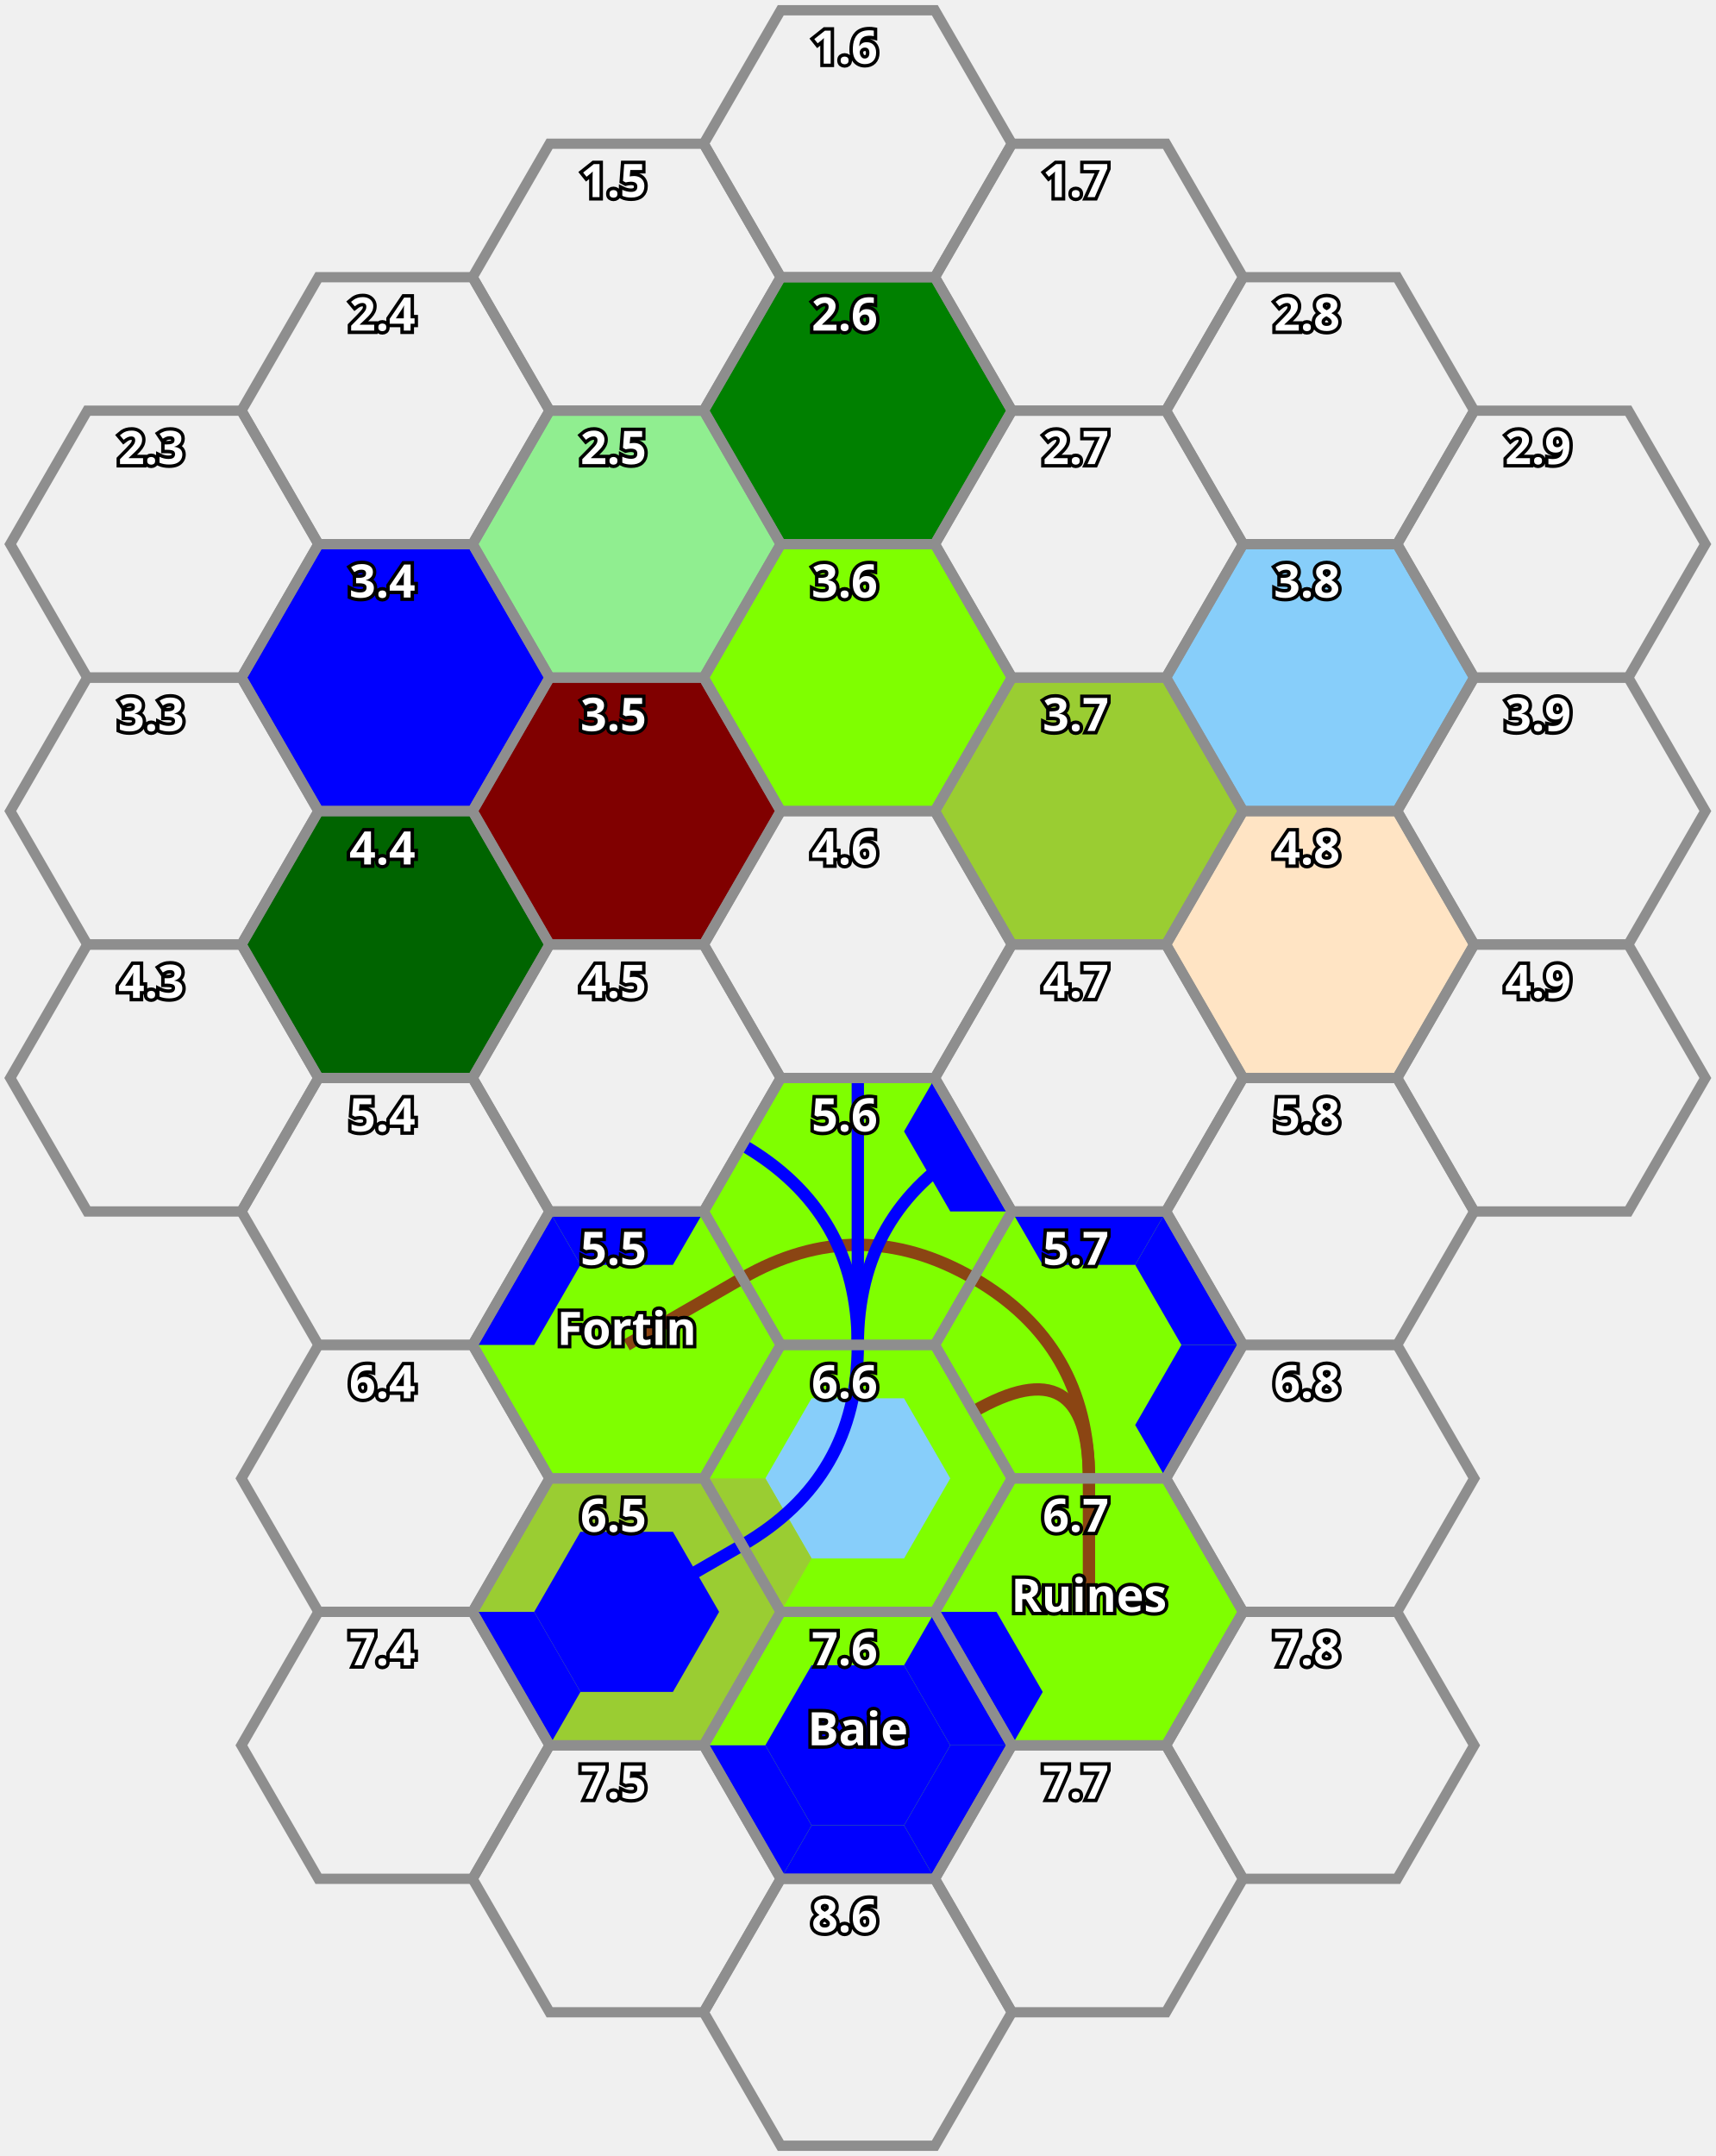
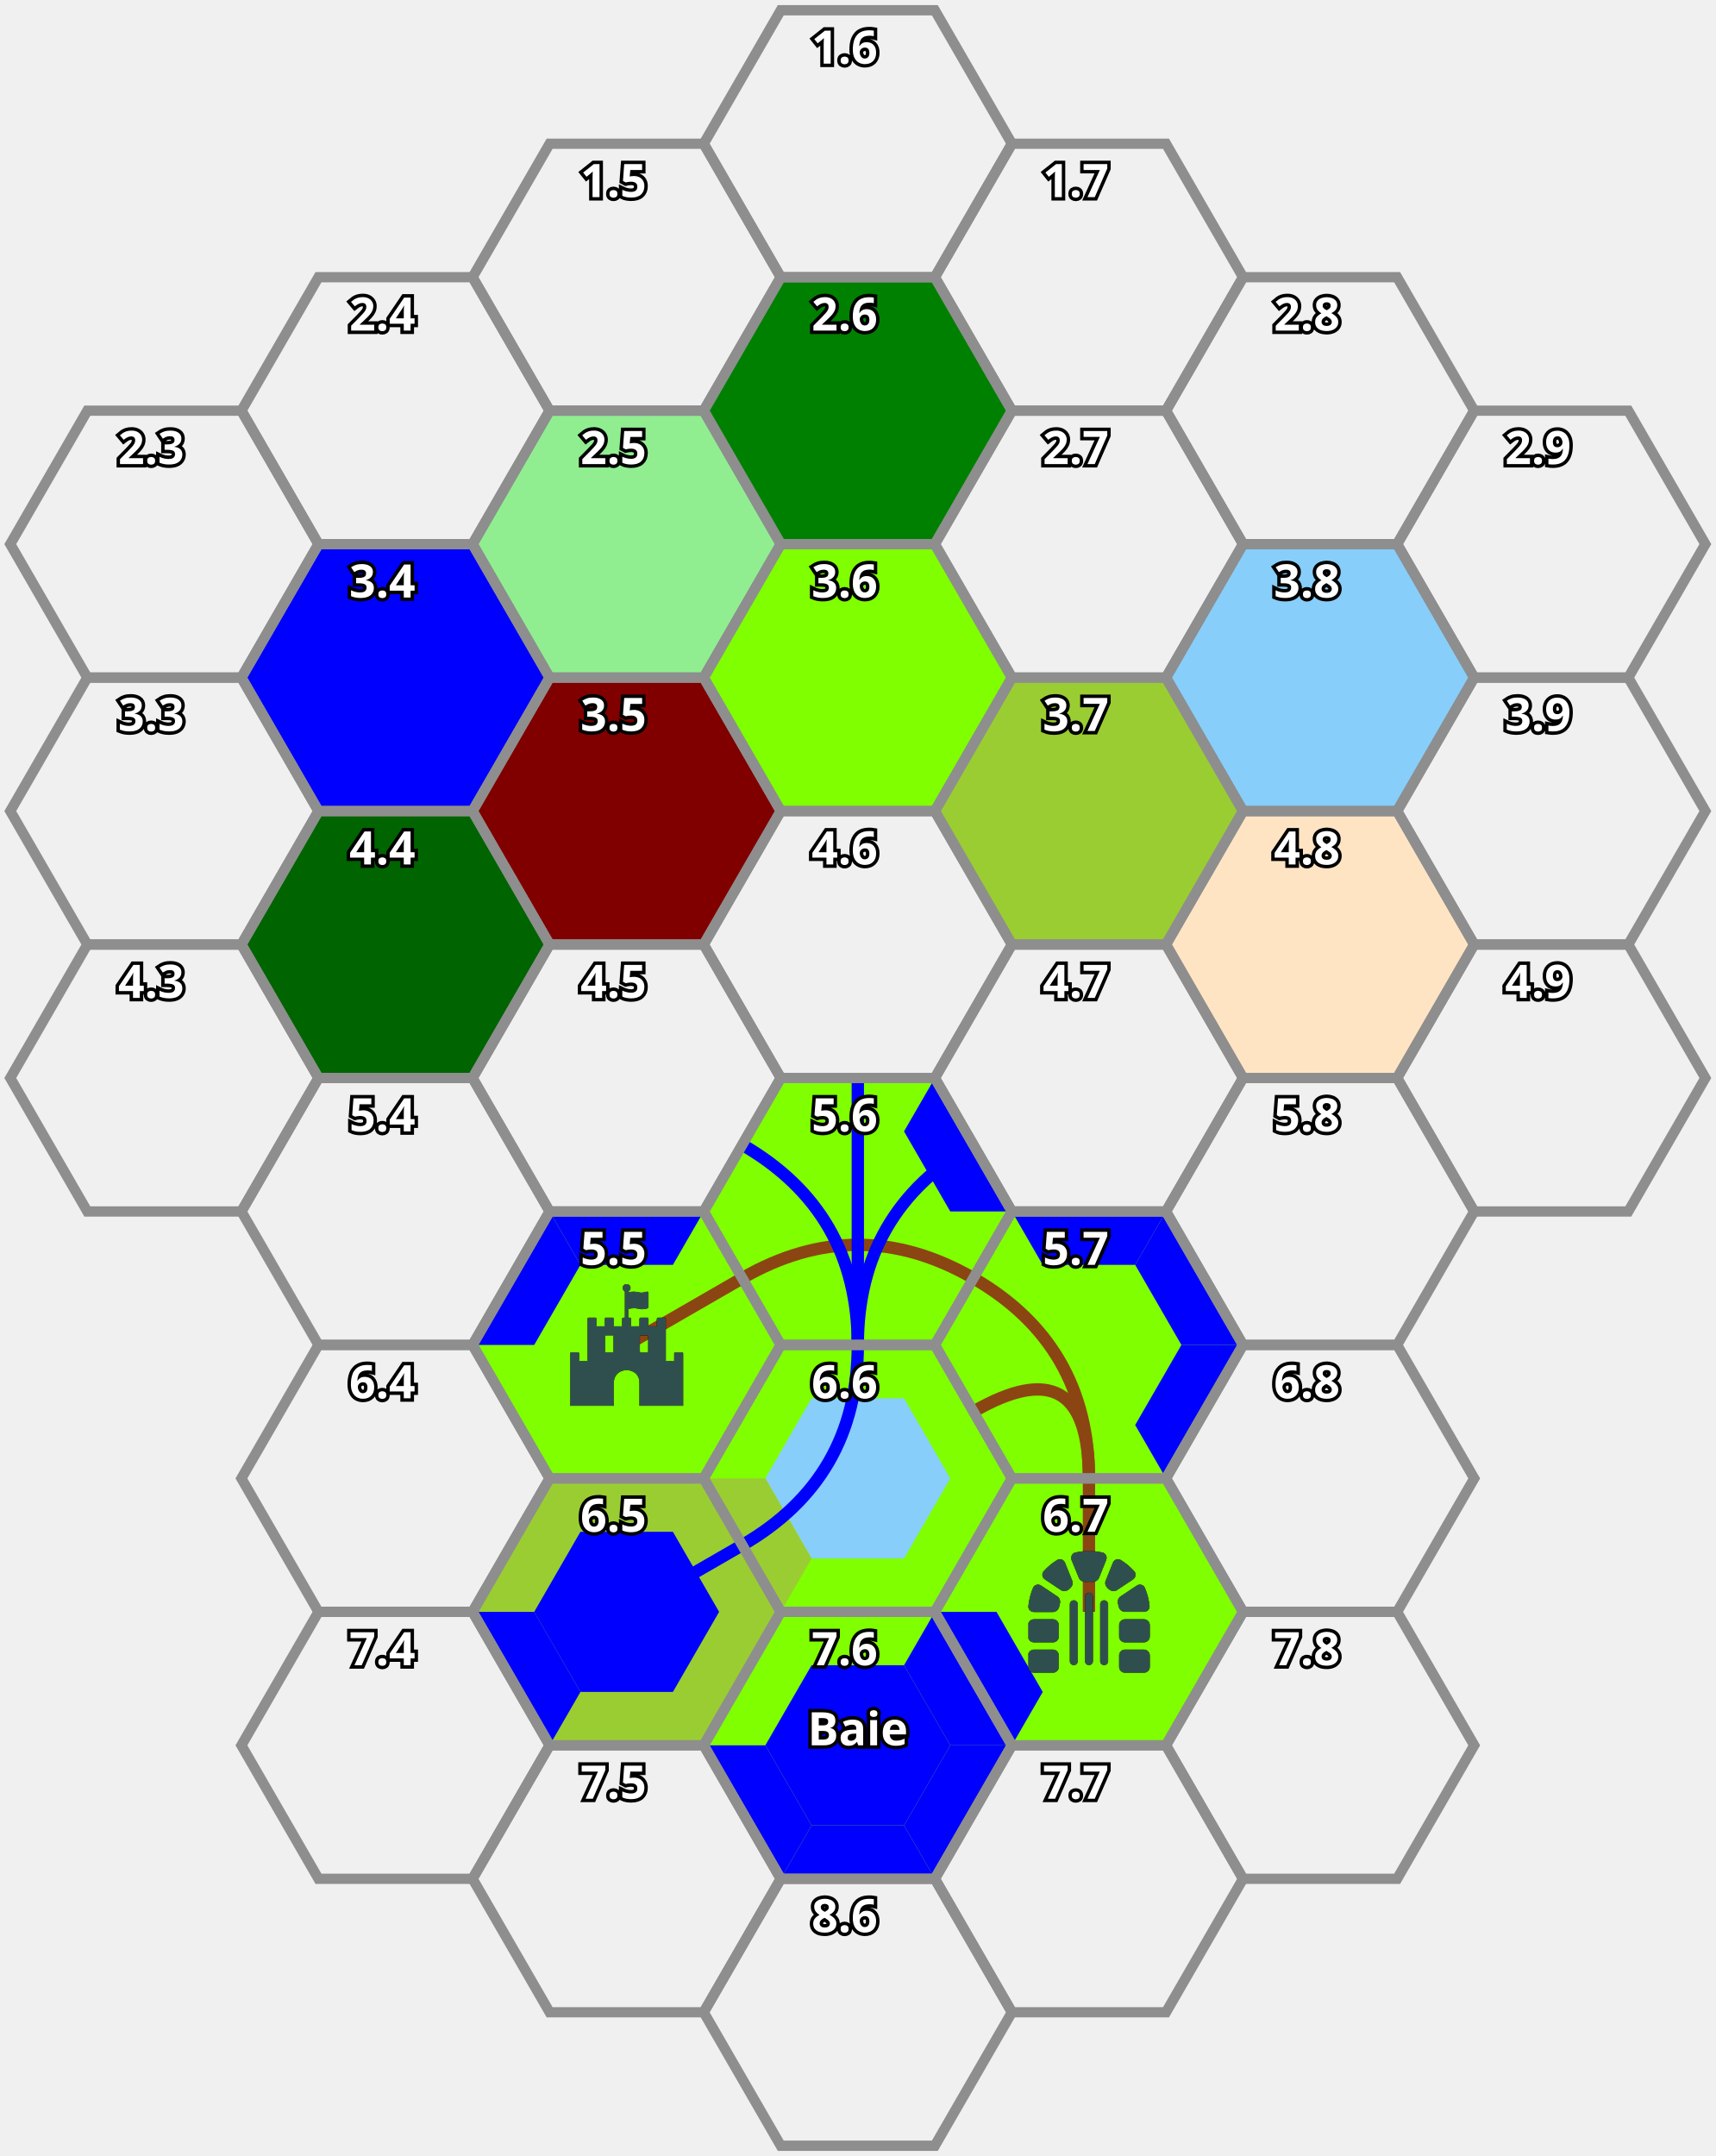
- <svg xmlns="http://www.w3.org/2000/svg" viewBox="343.333 79.936 1113.333 1398.974" data-name="Layer 1" id="Layer_1">
+ <svg xmlns="http://www.w3.org/2000/svg" xmlns:xlink="http://www.w3.org/1999/xlink" viewBox="343.333 79.936 1113.333 1398.974" data-name="Layer 1" id="Layer_1">
  <style type="text/css">
        polygon {
            fill: none;
            stroke-width: 6.667;
        }

        text {
            font-size: 250.0%;
            font-family: PTSans-NarrowBold, PT Sans Narrow;
            font-weight: 600;
            paint-order: stroke;
            stroke: black;
            fill: white;
            stroke-width: 4.444;
        }

        .path {
            fill: transparent;
            stroke-width: 8;
        }


        .roads {
            stroke: saddlebrown;
        }

        .rivers {
            stroke: blue;
        }

        .grid {
            stroke: #8E8E8E;
            stroke-miterlimit: 10;
        }

        .number {}

        .alt_text {}

        .icon {
            paint-order: stroke;
            stroke: black;
            fill: darkslategrey;
            stroke-width: 2;
        }


        .plains {
            fill: lightgreen;
        }

        .light_wood {
            fill: green;
        }

        .heavy_woods {
            fill: darkgreen;
        }

        .grassland {
            fill: chartreuse;
        }

        .mountains {
            fill: maroon;
        }

        .hills {
            fill: bisque;
        }

        .sea {
            fill: blue;
        }


        .lake {
            fill: lightskyblue;
        }


        .marsh {
            fill: yellowgreen;
        }


        .desert {
            fill: lightyellow;
        }

        .unknown {
            fill: gray;
        }

        .zone {
            stroke-dasharray: 15;
            stroke-linejoin: round;
            stroke-linecap: round;
        }

        .zone.secured {
            stroke: green;
        }

        
    </style>
  <defs>
-         
-     </defs>
+     <svg id="ruines" class="icon ruines">
+       <path d="M336.6 156.5C327.3 148.1 322.6 136.5 327.1 125.3L357.6 49.18C362.7 36.27 377.8 30.36 389.7 37.63C410.9 50.63 430 66.62 446.5 85.02C455.7 95.21 452.9 110.9 441.5 118.5L373.9 163.5C363.6 170.4 349.8 168.1 340.5 159.9C339.2 158.7 337.9 157.6 336.6 156.5H336.6zM297.7 112.6C293.2 123.1 280.9 129.8 268.7 128.6C264.6 128.2 260.3 128 256 128C251.7 128 247.4 128.2 243.3 128.6C231.1 129.8 218.8 123.1 214.3 112.6L183.1 36.82C178.8 24.02 185.5 9.433 198.1 6.374C217.3 2.203 236.4 0 256 0C275.6 0 294.7 2.203 313 6.374C326.5 9.433 333.2 24.02 328 36.82L297.7 112.6zM122.3 37.63C134.2 30.36 149.3 36.27 154.4 49.18L184.9 125.3C189.4 136.5 184.7 148.1 175.4 156.5C174.1 157.6 172.8 158.7 171.5 159.9C162.2 168.1 148.4 170.4 138.1 163.5L70.52 118.5C59.13 110.9 56.32 95.21 65.46 85.02C81.99 66.62 101.1 50.63 122.3 37.63H122.3zM379.5 222.1C376.3 210.7 379.7 198.1 389.5 191.6L458.1 145.8C469.7 138.1 485.6 141.9 491.2 154.7C501.6 178.8 508.4 204.8 510.9 232C512.1 245.2 501.3 255.1 488 255.1H408C394.7 255.1 384.2 245.2 381.8 232.1C381.1 228.7 380.4 225.4 379.5 222.1V222.1zM122.5 191.6C132.3 198.1 135.7 210.7 132.5 222.1C131.6 225.4 130.9 228.7 130.2 232.1C127.8 245.2 117.3 256 104 256H24C10.75 256-.118 245.2 1.107 232C3.636 204.8 10.43 178.8 20.82 154.7C26.36 141.9 42.26 138.1 53.91 145.8L122.5 191.6zM104 288C117.3 288 128 298.7 128 312V360C128 373.3 117.3 384 104 384H24C10.75 384 0 373.3 0 360V312C0 298.7 10.75 288 24 288H104zM488 288C501.3 288 512 298.7 512 312V360C512 373.3 501.3 384 488 384H408C394.7 384 384 373.3 384 360V312C384 298.7 394.7 288 408 288H488zM104 416C117.3 416 128 426.7 128 440V488C128 501.3 117.3 512 104 512H24C10.75 512 0 501.3 0 488V440C0 426.7 10.75 416 24 416H104zM488 416C501.3 416 512 426.7 512 440V488C512 501.3 501.3 512 488 512H408C394.7 512 384 501.3 384 488V440C384 426.7 394.7 416 408 416H488zM272 464C272 472.8 264.8 480 256 480C247.2 480 240 472.8 240 464V192C240 183.2 247.2 176 256 176C264.8 176 272 183.2 272 192V464zM208 464C208 472.8 200.8 480 192 480C183.2 480 176 472.8 176 464V224C176 215.2 183.2 208 192 208C200.8 208 208 215.2 208 224V464zM336 464C336 472.8 328.8 480 320 480C311.2 480 304 472.8 304 464V224C304 215.2 311.2 208 320 208C328.8 208 336 215.2 336 224V464z" />
+     </svg>
+     <svg id="fortin" class="icon fortin">
+       <path d="M489.2 287.9h-27.4c-2.6 0-4.6 2-4.6 4.6v32h-36.6V146.2c0-2.6-2-4.6-4.6-4.6h-27.4c-2.6 0-4.6 2-4.6 4.6v32h-36.6v-32c0-2.6-2-4.6-4.6-4.6h-27.4c-2.6 0-4.6 2-4.6 4.6v32h-36.6v-32c0-6-8-4.6-11.7-4.6v-38c8.3-2 17.1-3.4 25.7-3.4 10.9 0 20.9 4.3 31.4 4.3 4.6 0 27.7-1.1 27.7-8v-60c0-2.6-2-4.6-4.6-4.6-5.1 0-15.1 4.3-24 4.3-9.7 0-20.9-4.3-32.6-4.3-8 0-16 1.1-23.7 2.9v-4.9c5.4-2.6 9.1-8.3 9.1-14.3 0-20.7-31.4-20.8-31.4 0 0 6 3.7 11.7 9.1 14.3v111.7c-3.7 0-11.7-1.4-11.7 4.6v32h-36.6v-32c0-2.6-2-4.6-4.6-4.6h-27.4c-2.6 0-4.6 2-4.6 4.6v32H128v-32c0-2.6-2-4.6-4.6-4.6H96c-2.6 0-4.6 2-4.6 4.6v178.3H54.8v-32c0-2.6-2-4.6-4.6-4.6H22.8c-2.6 0-4.6 2-4.6 4.6V512h182.9v-96c0-72.6 109.7-72.6 109.7 0v96h182.9V292.5c.1-2.6-1.9-4.6-4.5-4.6zm-288.1-4.5c0 2.6-2 4.6-4.6 4.6h-27.4c-2.6 0-4.6-2-4.6-4.6v-64c0-2.6 2-4.6 4.6-4.6h27.4c2.6 0 4.6 2 4.6 4.6v64zm146.4 0c0 2.6-2 4.6-4.6 4.6h-27.4c-2.6 0-4.6-2-4.6-4.6v-64c0-2.6 2-4.6 4.6-4.6h27.4c2.6 0 4.6 2 4.6 4.6v64z" />
+     </svg>
+   </defs>
  <polygon class="marsh" points="1150.0,606.218 1100.0,519.615 1000.0,519.615 950.0,606.218 1000.0,692.82 1100.0,692.82" />
  <polygon class="" points="1150.0,779.423 1100.0,692.82 1000.0,692.82 950.0,779.423 1000.0,866.025 1100.0,866.025" />
  <polygon class="" points="1450.0,606.218 1400.0,519.615 1300.0,519.615 1250.0,606.218 1300.0,692.82 1400.0,692.82" />
  <polygon class="" points="1450.0,779.423 1400.0,692.82 1300.0,692.82 1250.0,779.423 1300.0,866.025 1400.0,866.025" />
  <polygon class="" points="550.0,433.013 500.0,346.41 400.0,346.41 350.0,433.013 400.0,519.615 500.0,519.615" />
  <polygon class="" points="550.0,606.218 500.0,519.615 400.0,519.615 350.0,606.218 400.0,692.82 500.0,692.82" />
  <polygon class="plains" points="850.0,433.013 800.0,346.41 700.0,346.41 650.0,433.013 700.0,519.615 800.0,519.615" />
  <polygon class="mountains" points="850.0,606.218 800.0,519.615 700.0,519.615 650.0,606.218 700.0,692.82 800.0,692.82" />
  <polygon class="marsh" points="850.0,1125.833 800.0,1039.23 700.0,1039.23 650.0,1125.833 700.0,1212.436 800.0,1212.436" />
  <polygon class="sea" points="690.0,1125.833 720.0,1177.795 700.0,1212.436 650.0,1125.833" />
  <polygon class="sea" points="810.0,1125.833 780.0,1073.872 720.0,1073.872 690.0,1125.833 720.0,1177.795 780.0,1177.795" />
  <path d="M750.0 1125.833 Q 750.0 1125.833 824.998 1082.532" class="path rivers" />
  <polygon class="" points="850.0,1299.038 800.0,1212.436 700.0,1212.436 650.0,1299.038 700.0,1385.641 800.0,1385.641" />
  <polygon class="grassland" points="1150.0,1125.833 1100.0,1039.23 1000.0,1039.23 950.0,1125.833 1000.0,1212.436 1100.0,1212.436" />
  <polygon class="sea" points="990.0,1125.833 1020.0,1177.795 1000.0,1212.436 950.0,1125.833" />
  <path d="M1050.0 1039.23 Q 1050.0 1125.833 1050.0 1125.833" class="path roads" />
-   <text transform="translate(1050.0 1125.833)" text-anchor="middle" class="alt_text">Ruines</text>
+   <use xlink:href="#ruines" transform="translate(1010.635 1086.468) scale(0.1537687 0.1537687)" />
  <polygon class="" points="1150.0,1299.038 1100.0,1212.436 1000.0,1212.436 950.0,1299.038 1000.0,1385.641 1100.0,1385.641" />
  <polygon class="" points="1150.0,433.013 1100.0,346.41 1000.0,346.41 950.0,433.013 1000.0,519.615 1100.0,519.615" />
  <polygon class="" points="1450.0,433.013 1400.0,346.41 1300.0,346.41 1250.0,433.013 1300.0,519.615 1400.0,519.615" />
  <polygon class="" points="850.0,259.808 800.0,173.205 700.0,173.205 650.0,259.808 700.0,346.41 800.0,346.41" />
  <polygon class="" points="1150.0,259.808 1100.0,173.205 1000.0,173.205 950.0,259.808 1000.0,346.41 1100.0,346.41" />
  <polygon class="" points="850.0,779.423 800.0,692.82 700.0,692.82 650.0,779.423 700.0,866.025 800.0,866.025" />
  <polygon class="grassland" points="850.0,952.628 800.0,866.025 700.0,866.025 650.0,952.628 700.0,1039.23 800.0,1039.23" />
  <polygon class="sea" points="690.0,952.628 720.0,900.666 700.0,866.025 650.0,952.628" />
  <polygon class="sea" points="780.0,900.666 720.0,900.666 700.0,866.025 800.0,866.025" />
  <path d="M750.0 952.628 Q 750.0 952.628 824.998 909.327" class="path roads" />
-   <text transform="translate(750.0 952.6279)" text-anchor="middle" class="alt_text">Fortin</text>
+   <use xlink:href="#fortin" transform="translate(710.6352 913.2632) scale(0.1537687 0.1537687)" />
  <polygon class="grassland" points="1150.0,952.628 1100.0,866.025 1000.0,866.025 950.0,952.628 1000.0,1039.23 1100.0,1039.23" />
  <polygon class="sea" points="1110.0,952.628 1080.0,900.666 1100.0,866.025 1150.0,952.628" />
  <polygon class="sea" points="1080.0,900.666 1020.0,900.666 1000.0,866.025 1100.0,866.025" />
  <polygon class="sea" points="1110.0,952.628 1080.0,1004.589 1100.0,1039.23 1150.0,952.628" />
  <path d="M975.002 909.327 Q 1050.0 952.628 1050.0 1039.23" class="path roads" />
  <path d="M975.002 995.929 Q 1050.0 952.628 1050.0 1039.23" class="path roads" />
  <polygon class="" points="550.0,779.423 500.0,692.82 400.0,692.82 350.0,779.423 400.0,866.025 500.0,866.025" />
  <polygon class="grassland" points="1000.0,1212.436 950.0,1125.833 850.0,1125.833 800.0,1212.436 850.0,1299.038 950.0,1299.038" />
  <polygon class="sea" points="840.0,1212.436 870.0,1264.397 850.0,1299.038 800.0,1212.436" />
  <polygon class="sea" points="930.0,1264.397 870.0,1264.397 850.0,1299.038 950.0,1299.038" />
  <polygon class="sea" points="960.0,1212.436 930.0,1264.397 950.0,1299.038 1000.0,1212.436" />
  <polygon class="sea" points="960.0,1212.436 930.0,1160.474 870.0,1160.474 840.0,1212.436 870.0,1264.397 930.0,1264.397" />
  <polygon class="sea" points="960.0,1212.436 930.0,1160.474 950.0,1125.833 1000.0,1212.436" />
  <text transform="translate(900.0 1212.436)" text-anchor="middle" class="alt_text">Baie</text>
  <polygon class="grassland" points="1000.0,1039.23 950.0,952.628 850.0,952.628 800.0,1039.23 850.0,1125.833 950.0,1125.833" />
  <polygon class="lake" points="960.0,1039.23 930.0,987.269 870.0,987.269 840.0,1039.23 870.0,1091.192 930.0,1091.192" />
  <polygon class="marsh" points="840.0,1039.23 870.0,1091.192 850.0,1125.833 800.0,1039.23" />
  <path d="M900.0 952.628 Q 900.0 1039.23 825.002 1082.532" class="path rivers" />
  <polygon class="" points="1300.0,1212.436 1250.0,1125.833 1150.0,1125.833 1100.0,1212.436 1150.0,1299.038 1250.0,1299.038" />
  <polygon class="" points="1300.0,1039.23 1250.0,952.628 1150.0,952.628 1100.0,1039.23 1150.0,1125.833 1250.0,1125.833" />
  <polygon class="" points="700.0,1212.436 650.0,1125.833 550.0,1125.833 500.0,1212.436 550.0,1299.038 650.0,1299.038" />
  <polygon class="" points="700.0,1039.23 650.0,952.628 550.0,952.628 500.0,1039.23 550.0,1125.833 650.0,1125.833" />
  <polygon class="heavy_woods" points="700.0,692.82 650.0,606.218 550.0,606.218 500.0,692.82 550.0,779.423 650.0,779.423" />
  <polygon class="sea" points="700.0,519.615 650.0,433.013 550.0,433.013 500.0,519.615 550.0,606.218 650.0,606.218" />
  <polygon class="" points="1000.0,692.82 950.0,606.218 850.0,606.218 800.0,692.82 850.0,779.423 950.0,779.423" />
  <polygon class="grassland" points="1000.0,519.615 950.0,433.013 850.0,433.013 800.0,519.615 850.0,606.218 950.0,606.218" />
  <polygon class="" points="700.0,866.025 650.0,779.423 550.0,779.423 500.0,866.025 550.0,952.628 650.0,952.628" />
  <polygon class="grassland" points="1000.0,866.025 950.0,779.423 850.0,779.423 800.0,866.025 850.0,952.628 950.0,952.628" />
  <polygon class="sea" points="960.0,866.025 930.0,814.064 950.0,779.423 1000.0,866.025" />
  <path d="M825.002 909.327 Q 900.0 866.025 974.998 909.327" class="path roads" />
  <path d="M900.0 779.423 Q 900.0 866.025 900.0 952.628" class="path rivers" />
  <path d="M825.002 822.724 Q 900.0 866.025 900.0 952.628" class="path rivers" />
  <path d="M974.998 822.724 Q 900.0 866.025 900.0 952.628" class="path rivers" />
  <polygon class="" points="1300.0,866.025 1250.0,779.423 1150.0,779.423 1100.0,866.025 1150.0,952.628 1250.0,952.628" />
  <polygon class="" points="700.0,346.41 650.0,259.808 550.0,259.808 500.0,346.41 550.0,433.013 650.0,433.013" />
  <polygon class="light_wood" points="1000.0,346.41 950.0,259.808 850.0,259.808 800.0,346.41 850.0,433.013 950.0,433.013" />
  <polygon class="lake" points="1300.0,519.615 1250.0,433.013 1150.0,433.013 1100.0,519.615 1150.0,606.218 1250.0,606.218" />
  <polygon class="" points="1300.0,346.41 1250.0,259.808 1150.0,259.808 1100.0,346.41 1150.0,433.013 1250.0,433.013" />
  <polygon class="hills" points="1300.0,692.82 1250.0,606.218 1150.0,606.218 1100.0,692.82 1150.0,779.423 1250.0,779.423" />
  <polygon class="" points="1000.0,1385.641 950.0,1299.038 850.0,1299.038 800.0,1385.641 850.0,1472.243 950.0,1472.243" />
  <polygon class="" points="1000.0,173.205 950.0,86.603 850.0,86.603 800.0,173.205 850.0,259.808 950.0,259.808" />
  <polygon class="grid" points="1150.0,606.218 1100.0,519.615 1000.0,519.615 950.0,606.218 1000.0,692.82 1100.0,692.82" />
  <polygon class="grid" points="1150.0,779.423 1100.0,692.82 1000.0,692.82 950.0,779.423 1000.0,866.025 1100.0,866.025" />
  <polygon class="grid" points="1450.0,606.218 1400.0,519.615 1300.0,519.615 1250.0,606.218 1300.0,692.82 1400.0,692.82" />
  <polygon class="grid" points="1450.0,779.423 1400.0,692.82 1300.0,692.82 1250.0,779.423 1300.0,866.025 1400.0,866.025" />
  <polygon class="grid" points="550.0,433.013 500.0,346.41 400.0,346.41 350.0,433.013 400.0,519.615 500.0,519.615" />
  <polygon class="grid" points="550.0,606.218 500.0,519.615 400.0,519.615 350.0,606.218 400.0,692.82 500.0,692.82" />
  <polygon class="grid" points="850.0,433.013 800.0,346.41 700.0,346.41 650.0,433.013 700.0,519.615 800.0,519.615" />
  <polygon class="grid" points="850.0,606.218 800.0,519.615 700.0,519.615 650.0,606.218 700.0,692.82 800.0,692.82" />
  <polygon class="grid" points="850.0,1125.833 800.0,1039.23 700.0,1039.23 650.0,1125.833 700.0,1212.436 800.0,1212.436" />
  <polygon class="grid" points="850.0,1299.038 800.0,1212.436 700.0,1212.436 650.0,1299.038 700.0,1385.641 800.0,1385.641" />
  <polygon class="grid" points="1150.0,1125.833 1100.0,1039.23 1000.0,1039.23 950.0,1125.833 1000.0,1212.436 1100.0,1212.436" />
  <polygon class="grid" points="1150.0,1299.038 1100.0,1212.436 1000.0,1212.436 950.0,1299.038 1000.0,1385.641 1100.0,1385.641" />
  <polygon class="grid" points="1150.0,433.013 1100.0,346.41 1000.0,346.41 950.0,433.013 1000.0,519.615 1100.0,519.615" />
  <polygon class="grid" points="1450.0,433.013 1400.0,346.41 1300.0,346.41 1250.0,433.013 1300.0,519.615 1400.0,519.615" />
  <polygon class="grid" points="850.0,259.808 800.0,173.205 700.0,173.205 650.0,259.808 700.0,346.41 800.0,346.41" />
  <polygon class="grid" points="1150.0,259.808 1100.0,173.205 1000.0,173.205 950.0,259.808 1000.0,346.41 1100.0,346.41" />
  <polygon class="grid" points="850.0,779.423 800.0,692.82 700.0,692.82 650.0,779.423 700.0,866.025 800.0,866.025" />
  <polygon class="grid" points="850.0,952.628 800.0,866.025 700.0,866.025 650.0,952.628 700.0,1039.23 800.0,1039.23" />
  <polygon class="grid" points="1150.0,952.628 1100.0,866.025 1000.0,866.025 950.0,952.628 1000.0,1039.23 1100.0,1039.23" />
  <polygon class="grid" points="550.0,779.423 500.0,692.82 400.0,692.82 350.0,779.423 400.0,866.025 500.0,866.025" />
  <polygon class="grid" points="1000.0,1212.436 950.0,1125.833 850.0,1125.833 800.0,1212.436 850.0,1299.038 950.0,1299.038" />
  <polygon class="grid" points="1000.0,1039.23 950.0,952.628 850.0,952.628 800.0,1039.23 850.0,1125.833 950.0,1125.833" />
  <polygon class="grid" points="1300.0,1212.436 1250.0,1125.833 1150.0,1125.833 1100.0,1212.436 1150.0,1299.038 1250.0,1299.038" />
  <polygon class="grid" points="1300.0,1039.23 1250.0,952.628 1150.0,952.628 1100.0,1039.23 1150.0,1125.833 1250.0,1125.833" />
  <polygon class="grid" points="700.0,1212.436 650.0,1125.833 550.0,1125.833 500.0,1212.436 550.0,1299.038 650.0,1299.038" />
  <polygon class="grid" points="700.0,1039.23 650.0,952.628 550.0,952.628 500.0,1039.23 550.0,1125.833 650.0,1125.833" />
  <polygon class="grid" points="700.0,692.82 650.0,606.218 550.0,606.218 500.0,692.82 550.0,779.423 650.0,779.423" />
  <polygon class="grid" points="700.0,519.615 650.0,433.013 550.0,433.013 500.0,519.615 550.0,606.218 650.0,606.218" />
  <polygon class="grid" points="1000.0,692.82 950.0,606.218 850.0,606.218 800.0,692.82 850.0,779.423 950.0,779.423" />
  <polygon class="grid" points="1000.0,519.615 950.0,433.013 850.0,433.013 800.0,519.615 850.0,606.218 950.0,606.218" />
  <polygon class="grid" points="700.0,866.025 650.0,779.423 550.0,779.423 500.0,866.025 550.0,952.628 650.0,952.628" />
  <polygon class="grid" points="1000.0,866.025 950.0,779.423 850.0,779.423 800.0,866.025 850.0,952.628 950.0,952.628" />
  <polygon class="grid" points="1300.0,866.025 1250.0,779.423 1150.0,779.423 1100.0,866.025 1150.0,952.628 1250.0,952.628" />
  <polygon class="grid" points="700.0,346.41 650.0,259.808 550.0,259.808 500.0,346.41 550.0,433.013 650.0,433.013" />
  <polygon class="grid" points="1000.0,346.41 950.0,259.808 850.0,259.808 800.0,346.41 850.0,433.013 950.0,433.013" />
  <polygon class="grid" points="1300.0,519.615 1250.0,433.013 1150.0,433.013 1100.0,519.615 1150.0,606.218 1250.0,606.218" />
  <polygon class="grid" points="1300.0,346.41 1250.0,259.808 1150.0,259.808 1100.0,346.41 1150.0,433.013 1250.0,433.013" />
  <polygon class="grid" points="1300.0,692.82 1250.0,606.218 1150.0,606.218 1100.0,692.82 1150.0,779.423 1250.0,779.423" />
  <polygon class="grid" points="1000.0,1385.641 950.0,1299.038 850.0,1299.038 800.0,1385.641 850.0,1472.243 950.0,1472.243" />
  <polygon class="grid" points="1000.0,173.205 950.0,86.603 850.0,86.603 800.0,173.205 850.0,259.808 950.0,259.808" />
  <text transform="translate(1020.0 554.2563)" class="number">3.7</text>
  <text transform="translate(1020.0 727.4613)" class="number">4.7</text>
  <text transform="translate(1320.0 554.2563)" class="number">3.9</text>
  <text transform="translate(1320.0 727.4613)" class="number">4.9</text>
  <text transform="translate(420.0 381.0512)" class="number">2.3</text>
  <text transform="translate(420.0 554.2563)" class="number">3.3</text>
  <text transform="translate(720.0 381.0512)" class="number">2.5</text>
  <text transform="translate(720.0 554.2563)" class="number">3.5</text>
  <text transform="translate(720.0 1073.872)" class="number">6.5</text>
  <text transform="translate(720.0 1247.077)" class="number">7.5</text>
  <text transform="translate(1020.0 1073.872)" class="number">6.7</text>
  <text transform="translate(1020.0 1247.077)" class="number">7.7</text>
  <text transform="translate(1020.0 381.0512)" class="number">2.7</text>
  <text transform="translate(1320.0 381.0512)" class="number">2.9</text>
  <text transform="translate(720.0 207.8461)" class="number">1.5</text>
  <text transform="translate(1020.0 207.8461)" class="number">1.7</text>
  <text transform="translate(720.0 727.4613)" class="number">4.5</text>
  <text transform="translate(720.0 900.6664)" class="number">5.5</text>
  <text transform="translate(1020.0 900.6664)" class="number">5.7</text>
  <text transform="translate(420.0 727.4613)" class="number">4.3</text>
  <text transform="translate(870.0 1160.474)" class="number">7.6</text>
  <text transform="translate(870.0 987.269)" class="number">6.6</text>
  <text transform="translate(1170.0 1160.474)" class="number">7.8</text>
  <text transform="translate(1170.0 987.269)" class="number">6.8</text>
  <text transform="translate(570.0 1160.474)" class="number">7.4</text>
  <text transform="translate(570.0 987.269)" class="number">6.4</text>
  <text transform="translate(570.0 640.8588)" class="number">4.4</text>
  <text transform="translate(570.0 467.6537)" class="number">3.4</text>
  <text transform="translate(870.0 640.8588)" class="number">4.6</text>
  <text transform="translate(870.0 467.6537)" class="number">3.6</text>
  <text transform="translate(570.0 814.0639)" class="number">5.4</text>
  <text transform="translate(870.0 814.0639)" class="number">5.6</text>
  <text transform="translate(1170.0 814.0639)" class="number">5.8</text>
  <text transform="translate(570.0 294.4486)" class="number">2.4</text>
  <text transform="translate(870.0 294.4486)" class="number">2.6</text>
  <text transform="translate(1170.0 467.6537)" class="number">3.8</text>
  <text transform="translate(1170.0 294.4486)" class="number">2.8</text>
  <text transform="translate(1170.0 640.8588)" class="number">4.8</text>
  <text transform="translate(870.0 1333.679)" class="number">8.6</text>
  <text transform="translate(870.0 121.2436)" class="number">1.6</text>
</svg>
